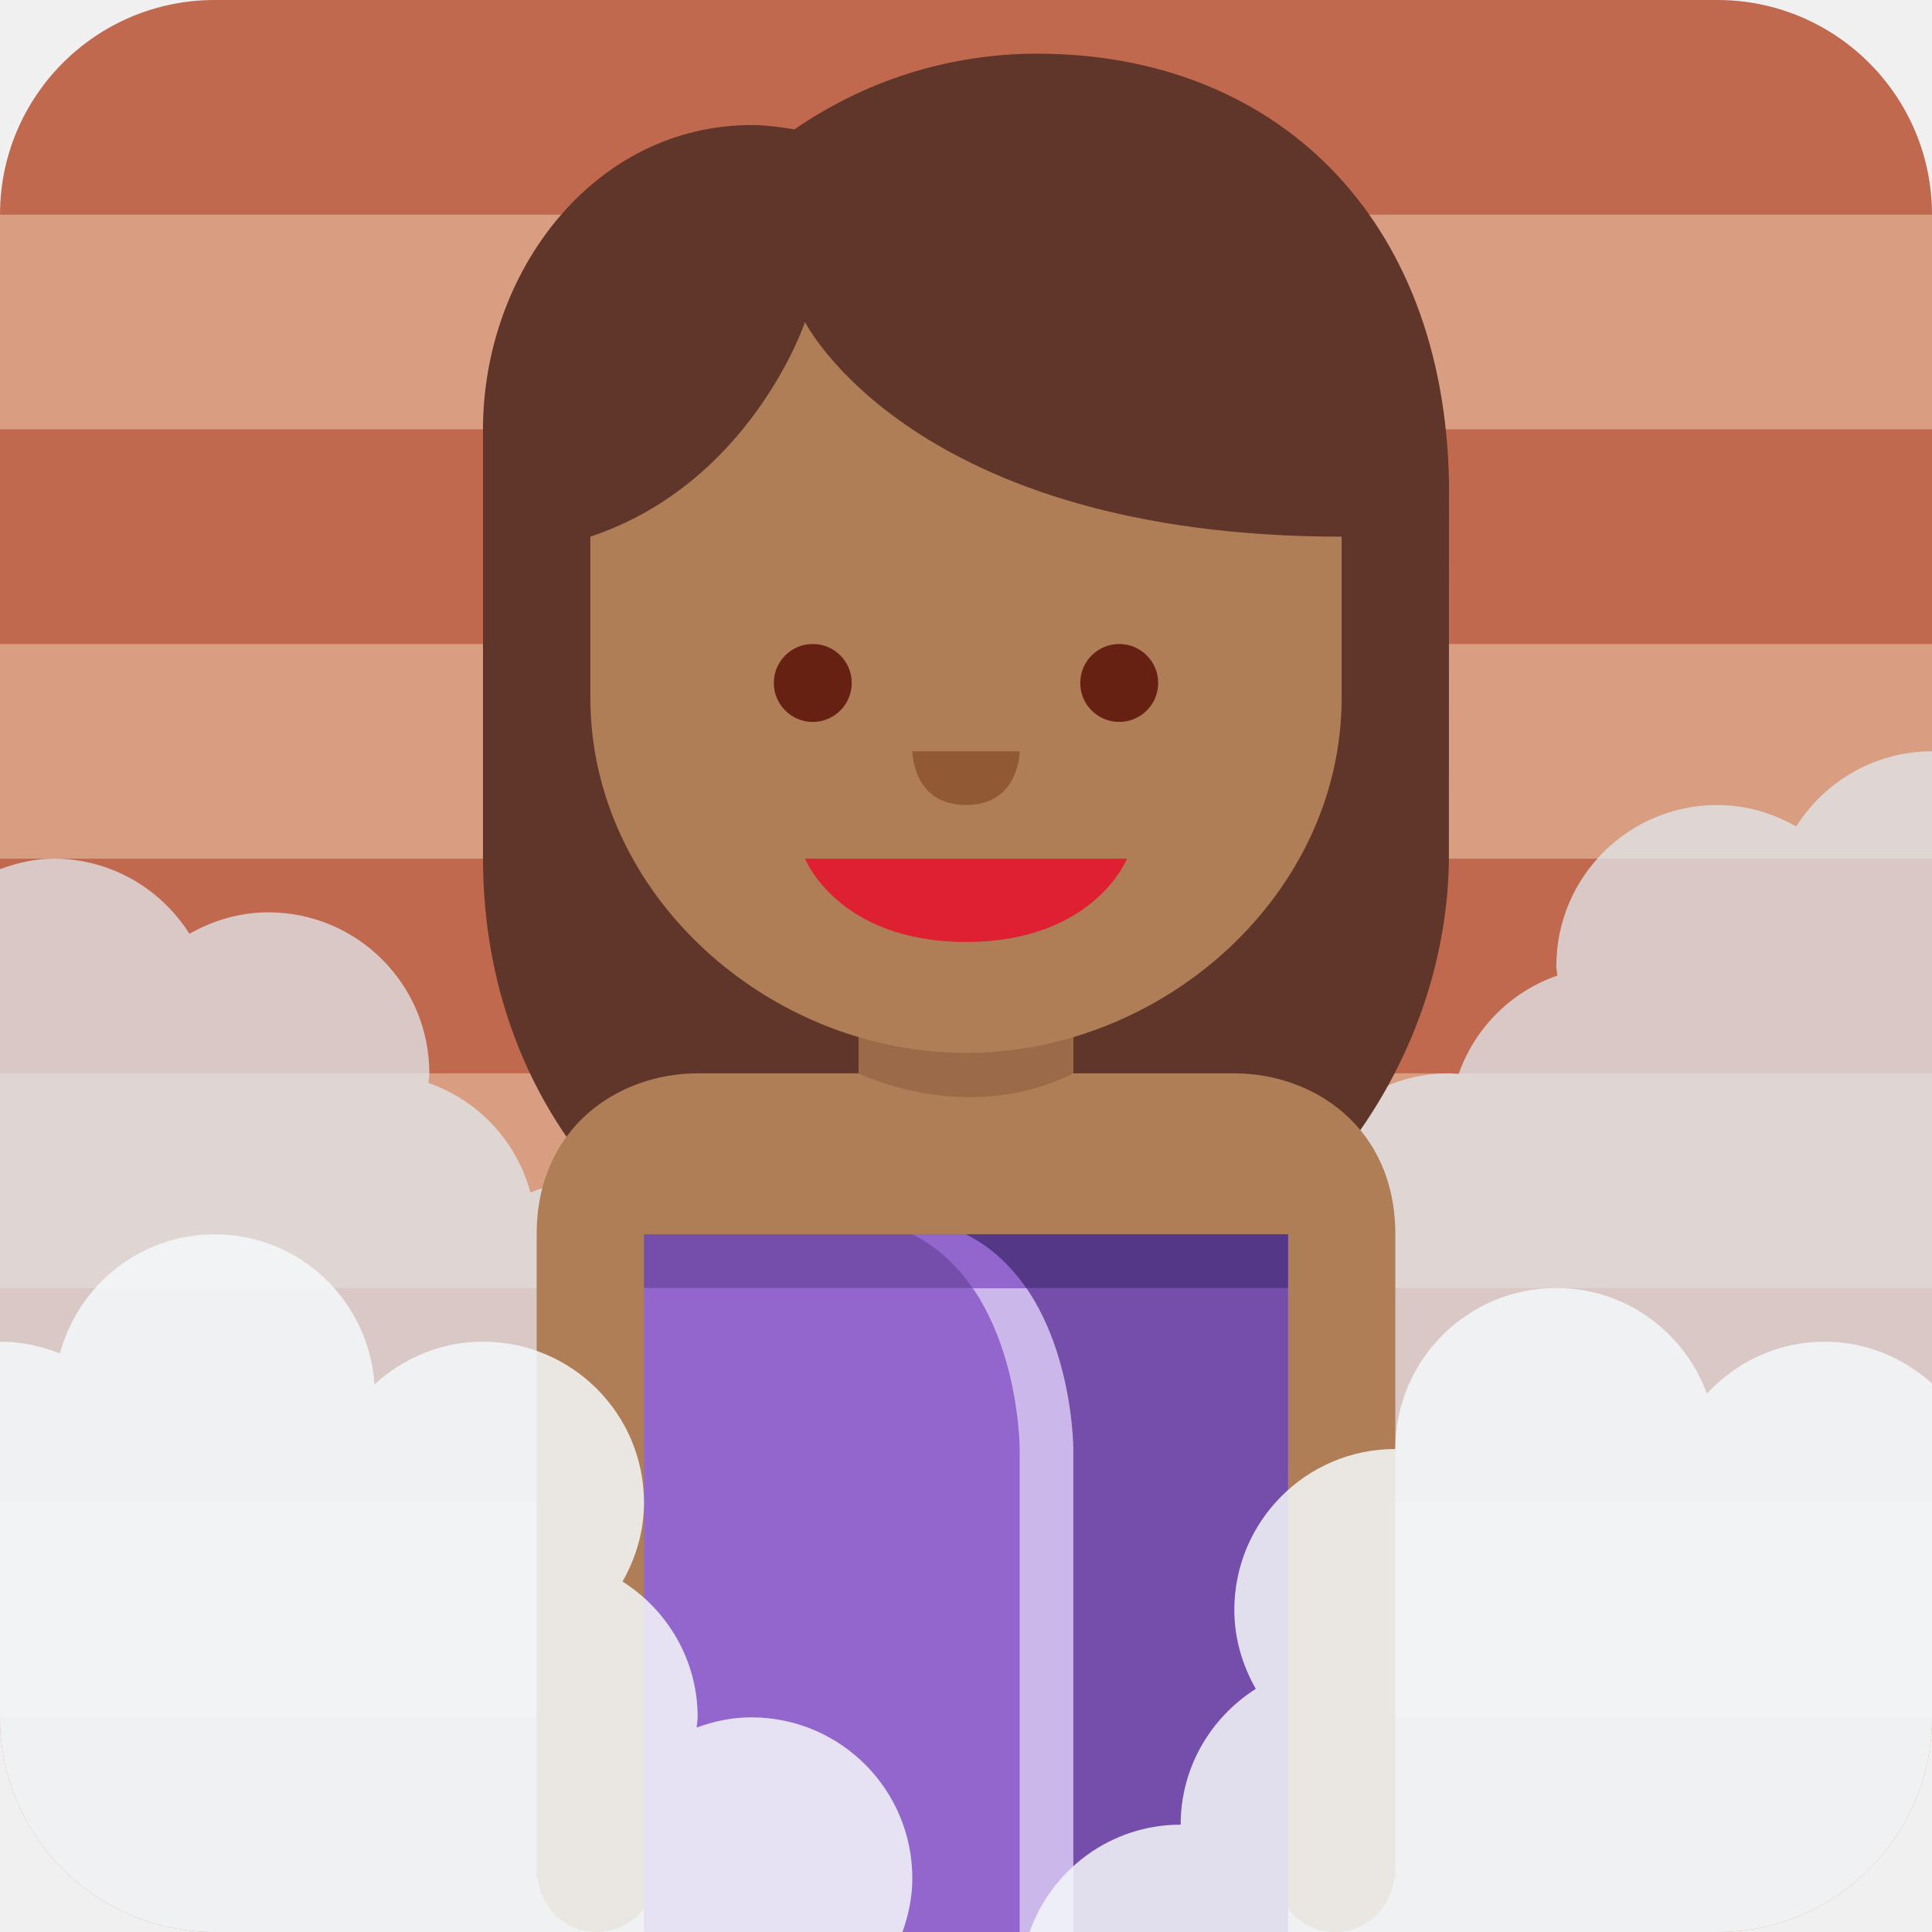
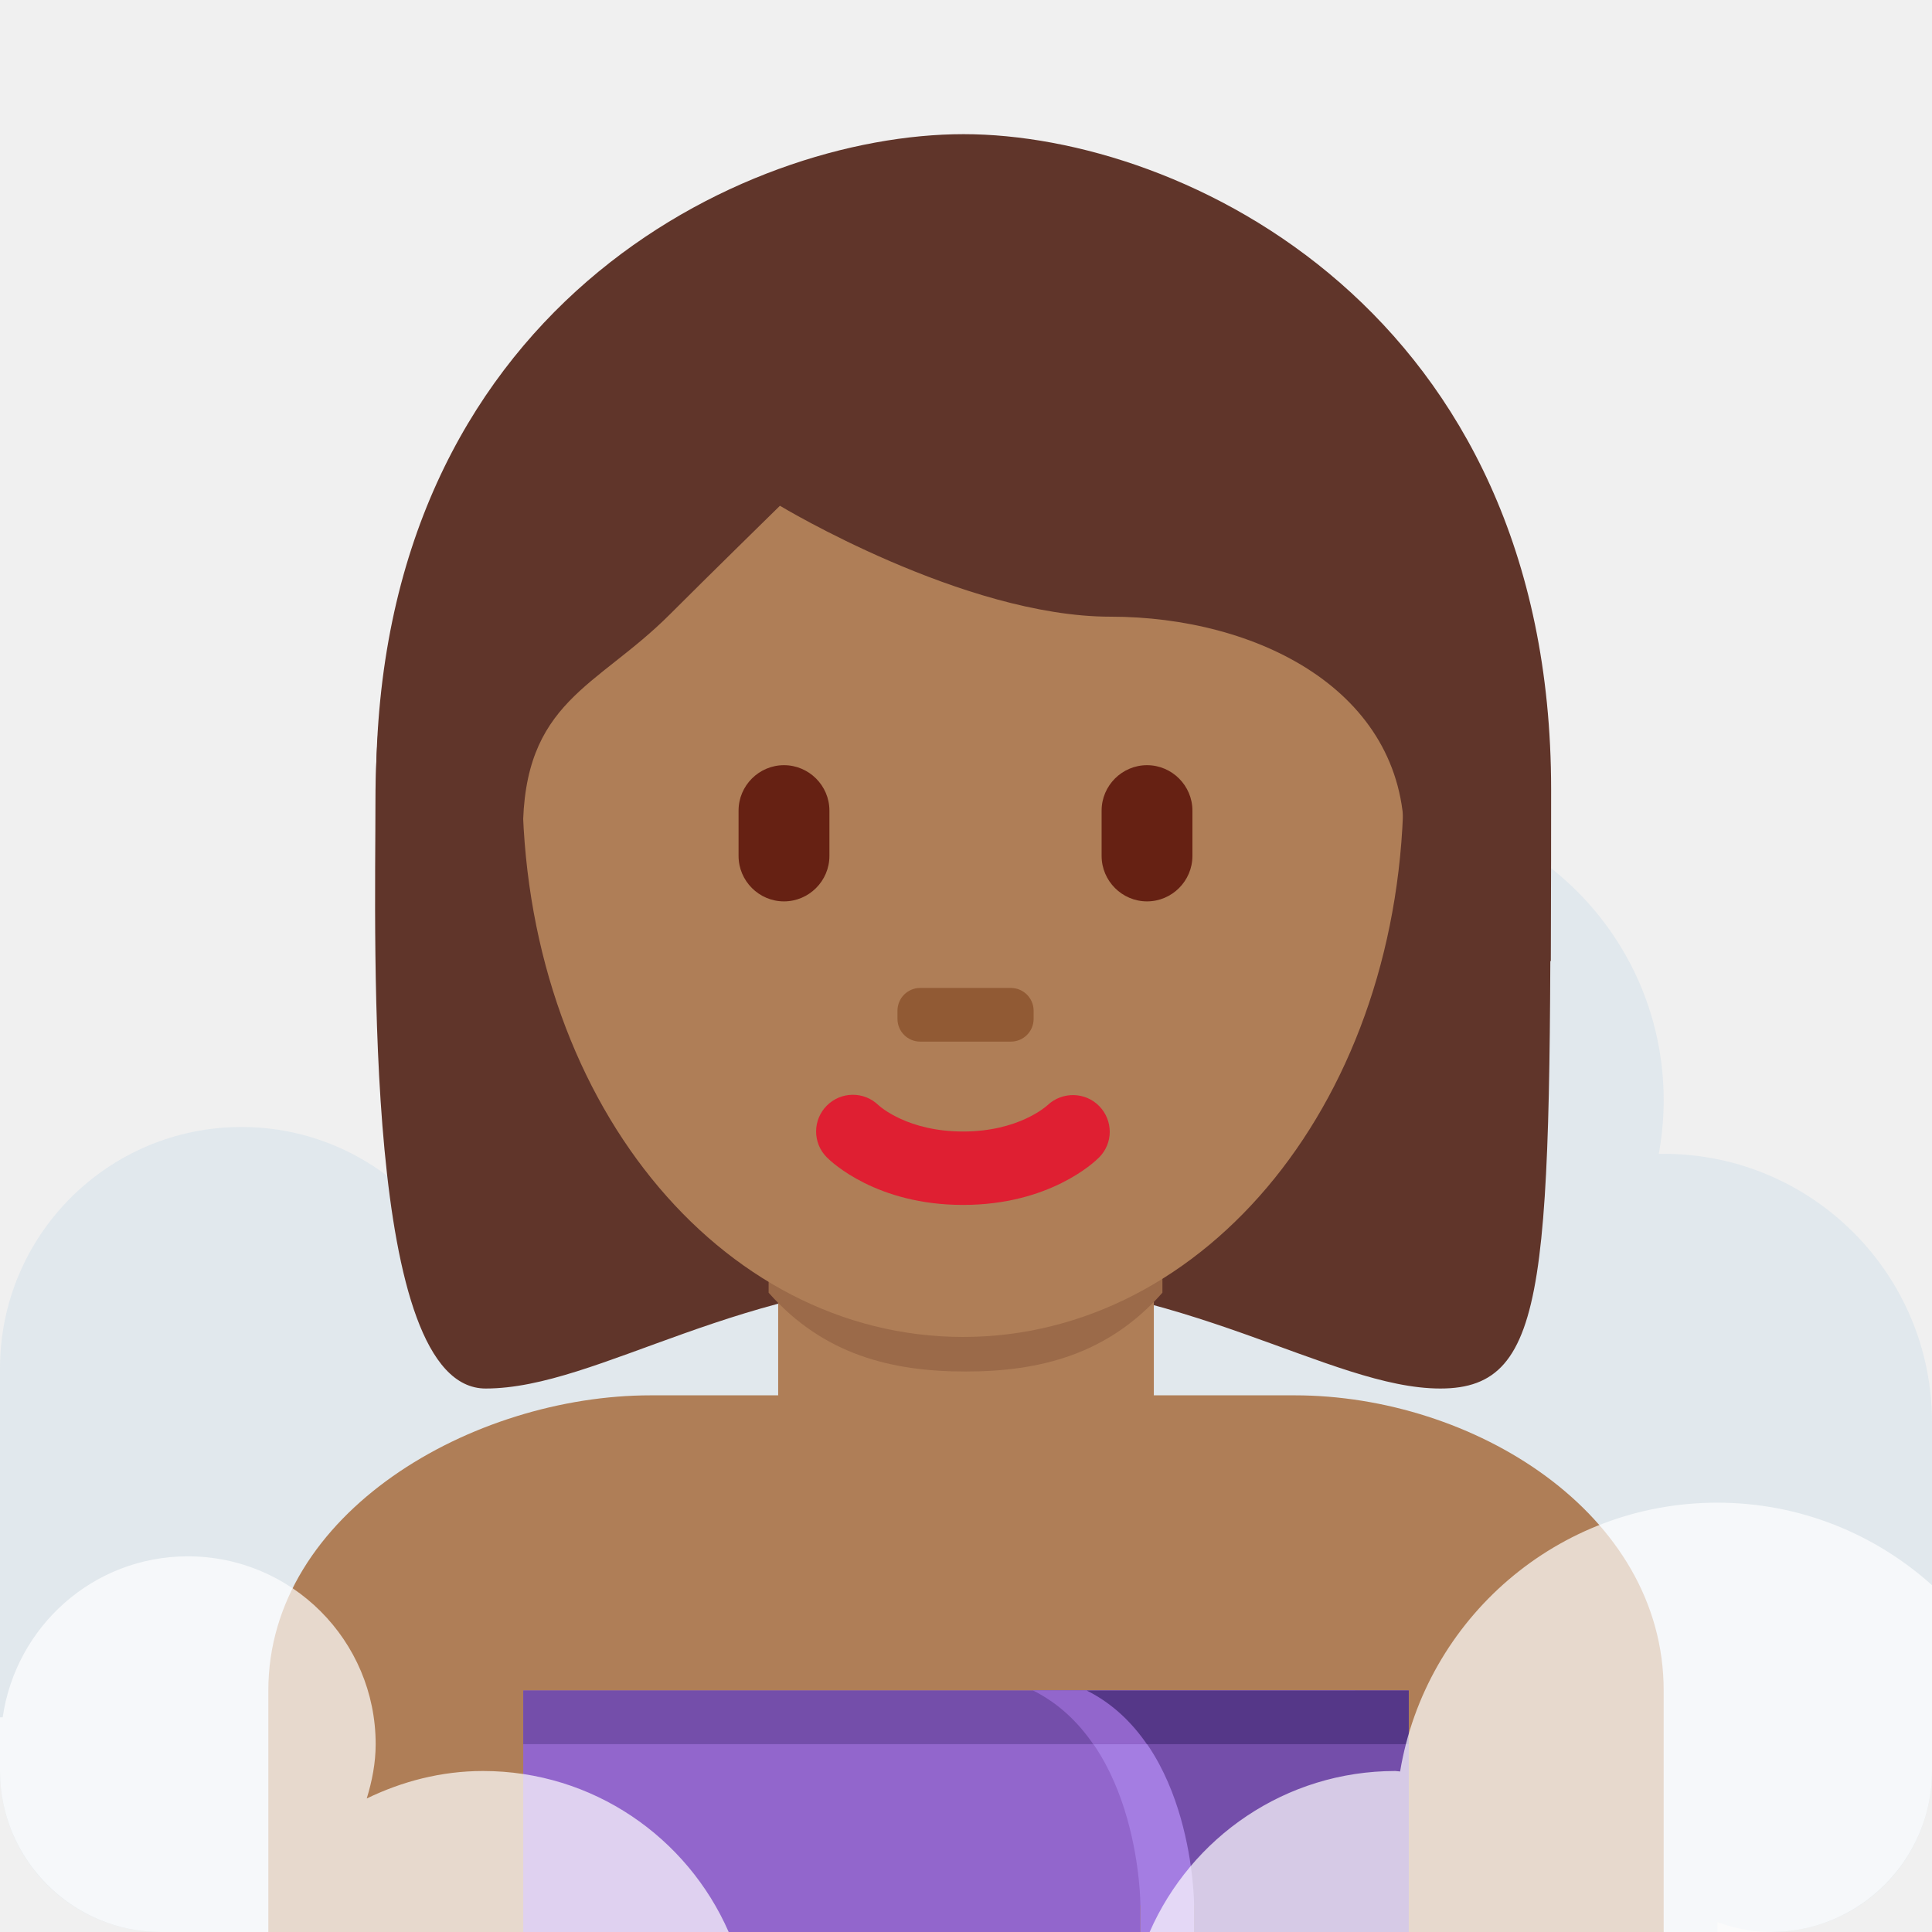
<svg xmlns="http://www.w3.org/2000/svg" viewBox="0 0 36 36">
-   <path fill="#C1694F" d="M36 32c0 2.209-1.791 4-4 4H4c-2.209 0-4-1.791-4-4V4c0-2.209 1.791-4 4-4h28c2.209 0 4 1.791 4 4v28z" />
-   <path fill="#D99E82" d="M0 4h36v4H0zm0 8h36v4H0zm0 8h36v4H0zm0 8h36v4H0z" />
-   <path opacity=".75" fill="#E1E8ED" d="M33.47 15.4c-.436-.247-.933-.4-1.47-.4-1.657 0-3 1.343-3 3 0 .061.014.118.018.178-.863.301-1.539.977-1.84 1.84-.06-.004-.117-.018-.178-.018-1.311 0-2.414.846-2.822 2.018C24.118 22.014 12.657 22 11 22c-.395 0-.77.081-1.116.22-.259-.957-.974-1.718-1.902-2.041.004-.061.018-.118.018-.179 0-1.657-1.343-3-3-3-.537 0-1.034.153-1.47.4C2.998 16.561 2.067 16 1 16c-.355 0-.685.081-1 .195V32c0 2.209 1.791 4 4 4h28c2.209 0 4-1.791 4-4V14c-1.067 0-1.998.561-2.53 1.4z" />
-   <path fill="#60352A" d="M19.329 1c-1.681 0-3.238.523-4.524 1.41-.261-.039-.523-.08-.795-.08C11.072 2.33 9 5.062 9 8v8c0 5.142 3.858 8.939 9 8.939 5.142 0 8.914-4.312 8.998-8.87L27 9c-.083-4.991-3.263-8-7.671-8z" />
-   <path fill="#AF7E57" d="M23 20h-3v-1h-4v1h-3c-1.469 0-3 1-3 3v12l.022-.004c.058.561.516 1.004 1.092 1.004.615 0 1.114-.499 1.114-1.114 0-.084-.03-.159-.048-.237h11.639c-.018.079-.048.153-.048.237 0 .615.499 1.114 1.114 1.114.576 0 1.034-.443 1.092-1.004L26 35V23c0-2-1.531-3-3-3z" />
-   <path fill="#9B6A49" d="M20 19h-4v1s2 1 4 0v-1z" />
-   <path fill="#AF7E57" d="M15 6s-1 3-4 4v3c0 3.674 3.327 6.619 6.999 6.619C21.672 19.619 25 16.674 25 13v-3c-8 0-10-4-10-4z" />
-   <path fill="#DF1F32" d="M21 16h-6s.613 1.552 3 1.552S21 16 21 16z" />
-   <circle fill="#662113" cx="15.145" cy="12.726" r=".726" />
-   <circle fill="#662113" cx="20.855" cy="12.726" r=".726" />
-   <path fill="#915A34" d="M17 14h2s0 1-1 1-1-1-1-1z" />
-   <path fill="#9266CC" d="M12 23h12v13H12z" />
-   <path fill="#CBB7EA" d="M23 36h-4v-9s0-3-2-4h6v13z" />
-   <path fill="#744EAA" d="M24 36h-4v-9s0-3-2-4h6v13z" />
-   <path fill="#744EAA" d="M18 23h-6v1h7.121c-.277-.402-.64-.76-1.121-1z" />
-   <path fill="#9266CC" d="M18.121 24h1c-.277-.402-.64-.76-1.121-1h-1c.481.24.844.598 1.121 1z" />
-   <path fill="#553788" d="M18 23c.481.24.844.598 1.121 1H24v-1h-6z" />
-   <path d="M0 32c0 2.209 1.791 4 4 4h12.816c.112-.314.184-.647.184-1 0-1.657-1.343-3-3-3-.36 0-.7.074-1.019.19.004-.064.019-.125.019-.19 0-1.067-.561-1.998-1.4-2.53.247-.436.4-.933.4-1.47 0-1.657-1.343-3-3-3-.781 0-1.487.306-2.021.796C6.872 24.236 5.587 23 4 23c-1.385 0-2.539.944-2.884 2.22C.77 25.081.395 25 0 25v7zm34-7c-.87 0-1.646.376-2.194.967C31.384 24.821 30.292 24 29 24c-1.657 0-3 1.343-3 3-1.657 0-3 1.343-3 3 0 .537.153 1.034.4 1.47-.839.532-1.4 1.463-1.4 2.53-1.304 0-2.403.837-2.816 2H32c2.209 0 4-1.791 4-4v-6.221C35.468 25.3 34.772 25 34 25z" opacity=".85" fill="#F5F8FA" />
+   <g fill="#E1E8ED">
+     <circle cx="4.5" cy="25.5" r="4.5" />
+     <circle cx="25.5" cy="20.5" r="5.5" />
+     <circle cx="31" cy="26.5" r="5" />
+     <circle cx="12" cy="24" r="5" />
+     <path d="M33 30c-1.657 0-3 1.343-3 3H6c0-1.657-1.343-3-3-3s-3 1.343-3 3 1.343 3 3 3h29v-.184c.314.112.647.184 1 .184 1.657 0 3-1.343 3-3s-1.343-3-3-3z" />
+     <path d="M0 25.5h9V33H0zM20 23h9v4h-9zm11 3.5h5V33h-5z" />
+   </g>
+   <path fill="#AF7E57" d="M31 36v-4.5c0-3.314-3.56-5.5-6.875-5.5h-12C8.812 26 5 28.186 5 31.5V36h26z" />
+   <path fill="#60352A" d="M17.945 3.978c4.105 0 10.947 2.053 10.947 10.947 0 8.896 0 10.948-2.053 10.948s-4.79-2.053-8.895-2.053c-4.105 0-6.785 2.053-8.895 2.053-2.287 0-2.053-8.211-2.053-10.948.001-8.894 6.844-10.947 10.949-10.947" />
+   <path fill="#AF7E57" d="M14.5 26c1 1.982 2.792 4.5 3.5 4.5s2.512-2.549 3.5-4.5v-3.591h-7V26z" />
+   <path fill="#9B6A49" d="M14.322 24.088c1.022 1.155 2.29 1.468 3.668 1.468 1.379 0 2.647-.312 3.67-1.468v-2.937h-7.338v2.937z" />
+   <path fill="#AF7E57" d="M9.734 14.627c0-5.834 3.676-10.563 8.211-10.563 4.533 0 8.209 4.73 8.209 10.563s-3.676 10.285-8.209 10.285c-4.535 0-8.211-4.452-8.211-10.285" />
+   <path fill="#DF1F32" d="M17.945 22.452c-1.606 0-2.447-.794-2.537-.885-.268-.267-.268-.7 0-.967.266-.265.692-.267.961-.007.035.032.551.491 1.576.491 1.038 0 1.555-.473 1.576-.492.273-.256.703-.248.963.02.26.269.26.691-.004.955-.089.091-.929.885-2.535.885" />
+   <path fill="#60352A" d="M7.735 17.909c-.021-1-.044-.224-.044-.465 0-3.422 2.053.494 2.053-1.943 0-2.439 1.368-2.683 2.736-4.051.684-.685 2.053-2.026 2.053-2.026s3.421 2.067 6.158 2.067c2.736 0 5.474 1.375 5.474 4.112 0 2.736 2.053-1.584 2.053 1.837 0 .244-.023-.531-.04.469h.719c.006-2 .006-1.924.006-3.202C28.902 5.812 22.06 2.5 17.954 2.5 13.85 2.5 7.007 5.757 7.007 14.652c0 .793-.02 1.257.008 3.257h.72z" />
+   <path fill="#662113" d="M14.608 16.796c-.465 0-.846-.381-.846-.847v-.845c0-.465.381-.846.846-.846.466 0 .847.381.847.846v.845c0 .466-.381.847-.847.847m6.765 0c-.465 0-.846-.381-.846-.847v-.845c0-.465.381-.846.846-.846.465 0 .846.381.846.846v.845c0 .466-.381.847-.846.847" />
+   <path fill="#915A34" d="M18.836 19.409h-1.69c-.233 0-.423-.19-.423-.423v-.153c0-.233.189-.424.423-.424h1.69c.233 0 .424.19.424.424v.153c0 .234-.191.423-.424.423" />
+   <path fill="#9266CC" d="M9.75 31.5V36h11.5v-.5h5v-4z" />
+   <path fill="#A47DE2" d="M19.25 31.5c2 1 2 4 2 4v.5h1v-.5h3v-4h-6z" />
+   <path fill="#744EAA" d="M20.25 31.5c2 1 2 4 2 4v.5h4v-4.5h-6z" />
+   <path fill="#744EAA" d="M20.25 31.5H9.75v1h11.621c-.277-.402-.64-.76-1.121-1z" />
+   <path fill="#9266CC" d="M20.371 32.5h1c-.277-.402-.64-.76-1.121-1h-1c.481.24.844.598 1.121 1z" />
+   <path fill="#553788" d="M20.25 31.5c.481.24.844.598 1.121 1h4.879v-1h-6z" />
+   <path d="M32 28c-2.975 0-5.438 2.168-5.911 5.009C26.058 33.008 26.03 33 26 33c-2.049 0-3.806 1.236-4.578 3H33c1.65 0 3-1.35 3-3v-3.463C34.938 28.584 33.539 28 32 28zm-18.422 8c-.772-1.764-2.529-3-4.578-3-.78 0-1.509.194-2.166.512.098-.322.166-.657.166-1.012C7 30.567 5.433 29 3.5 29 1.738 29 .295 30.306.05 32H0v1c0 1.65 1.35 3 3 3h10.578z" opacity=".7" fill="#FFF" />
</svg>
